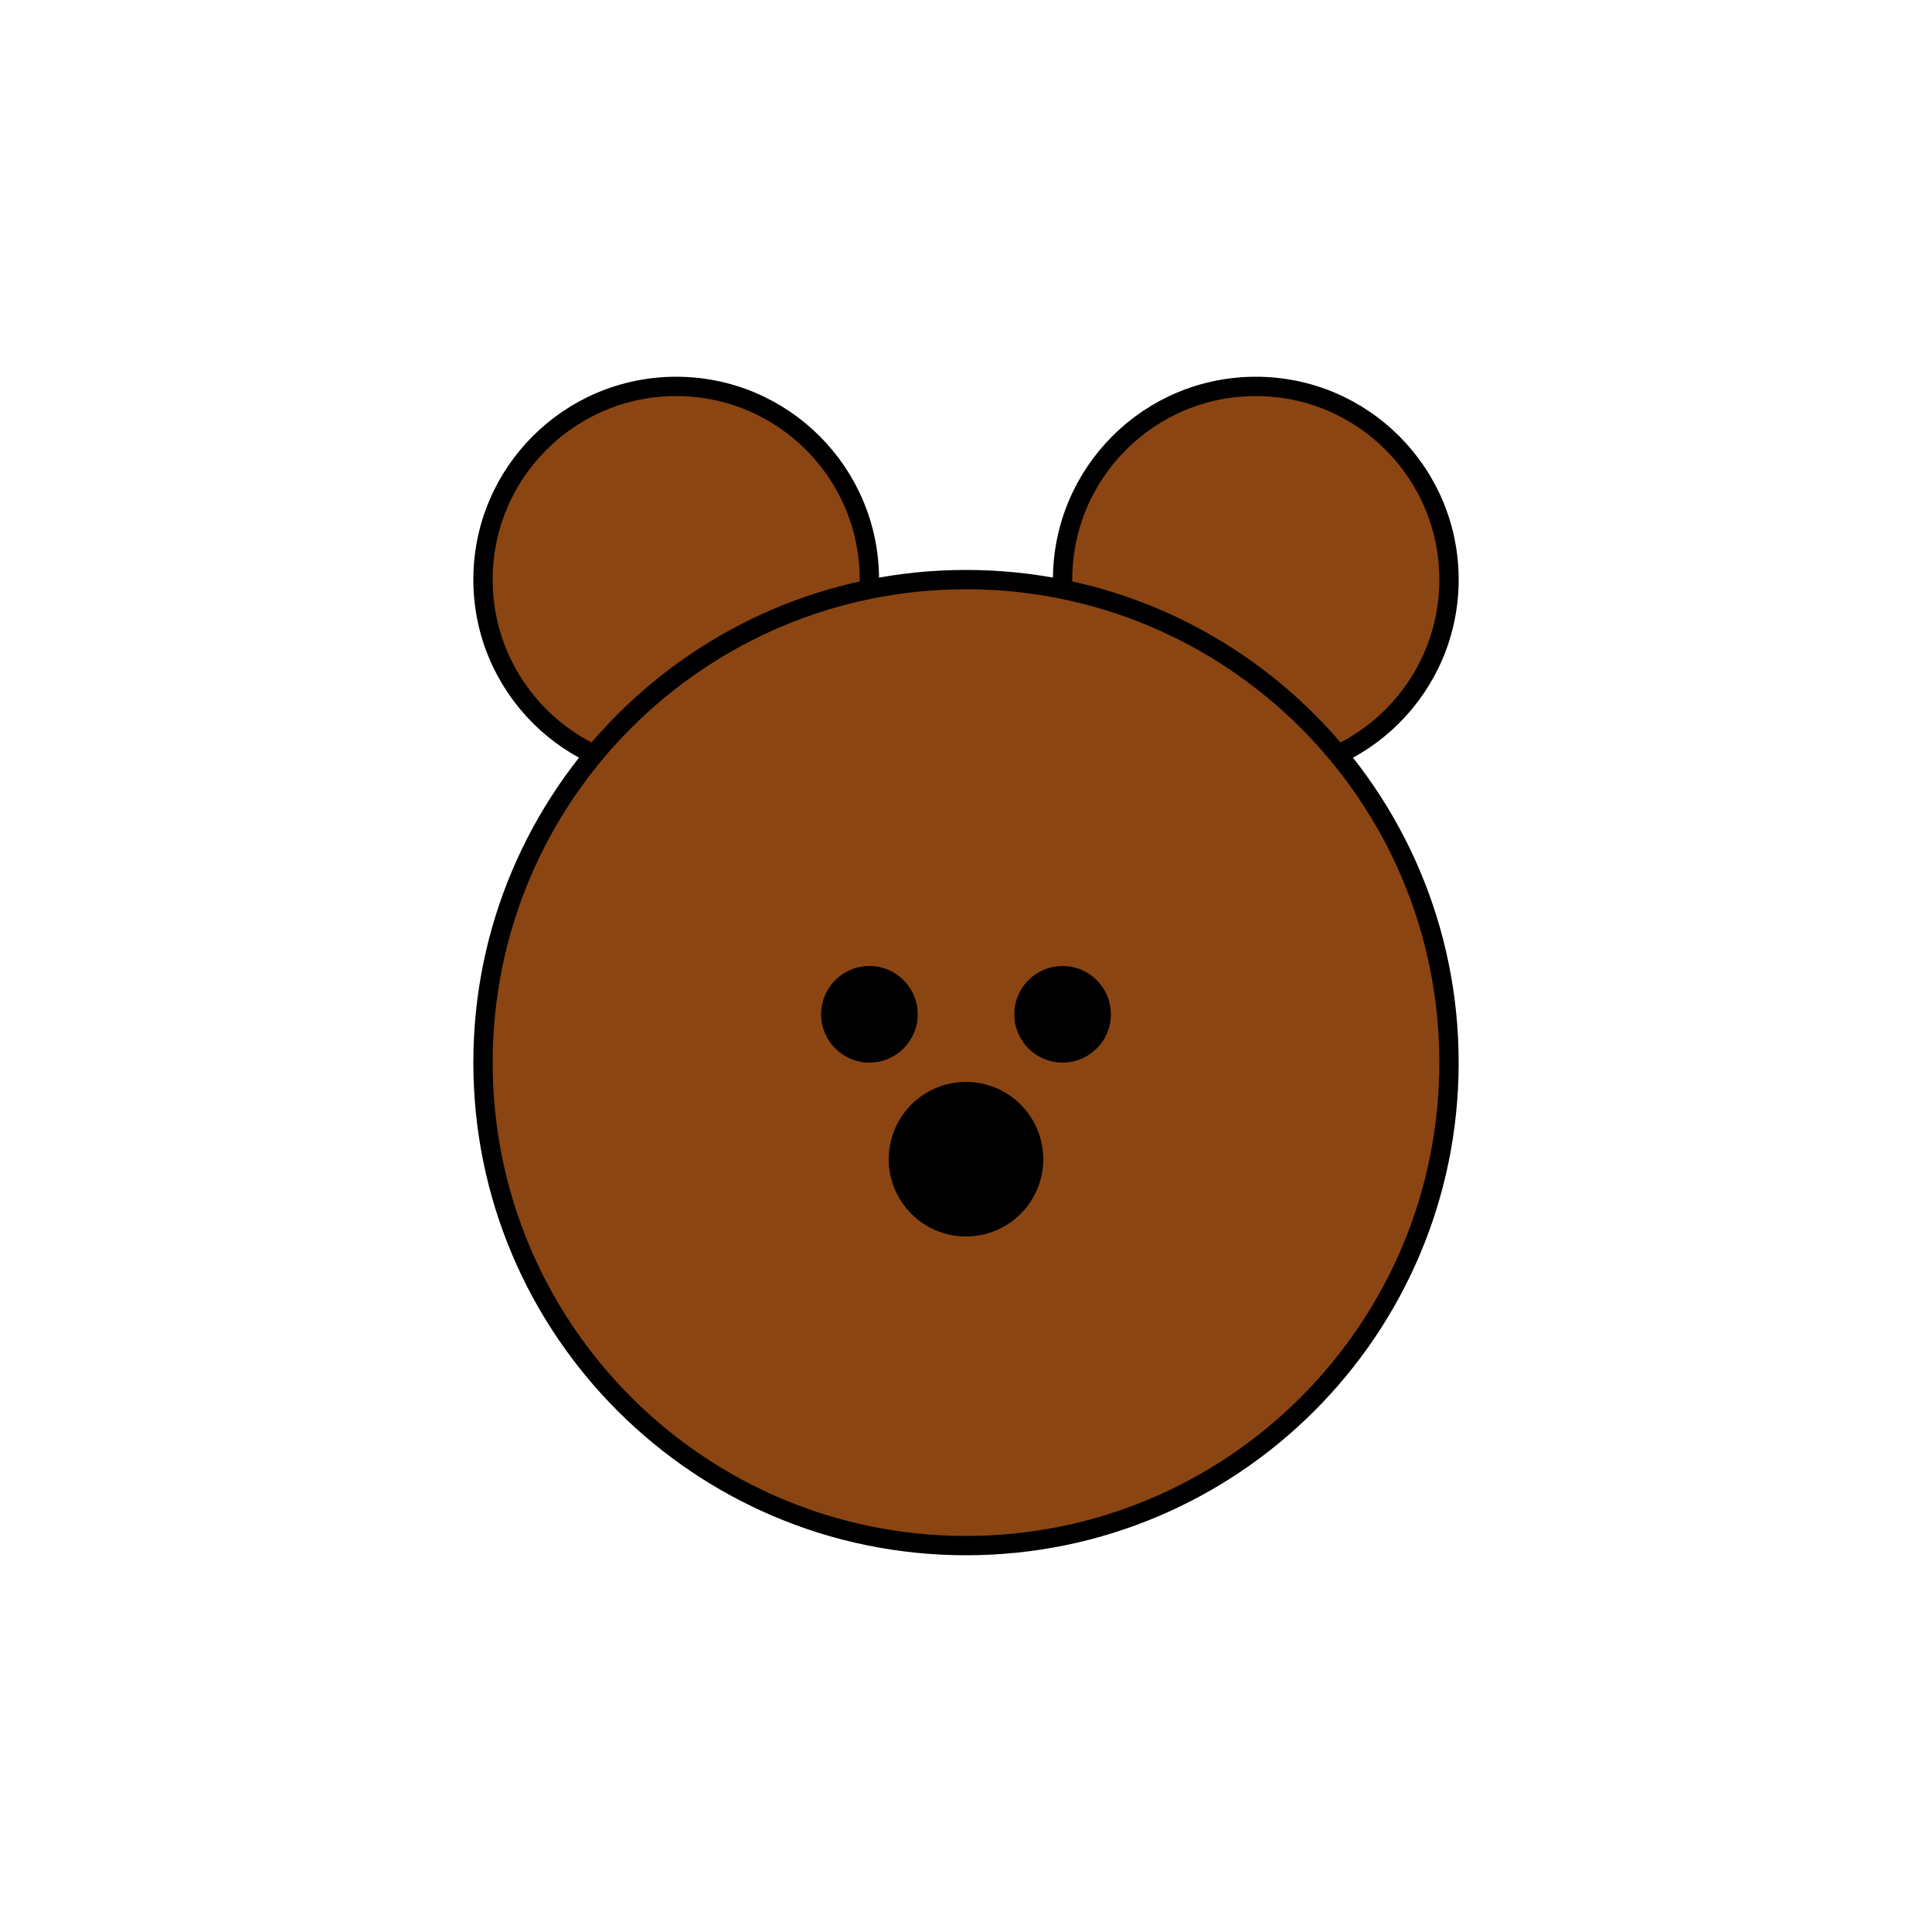
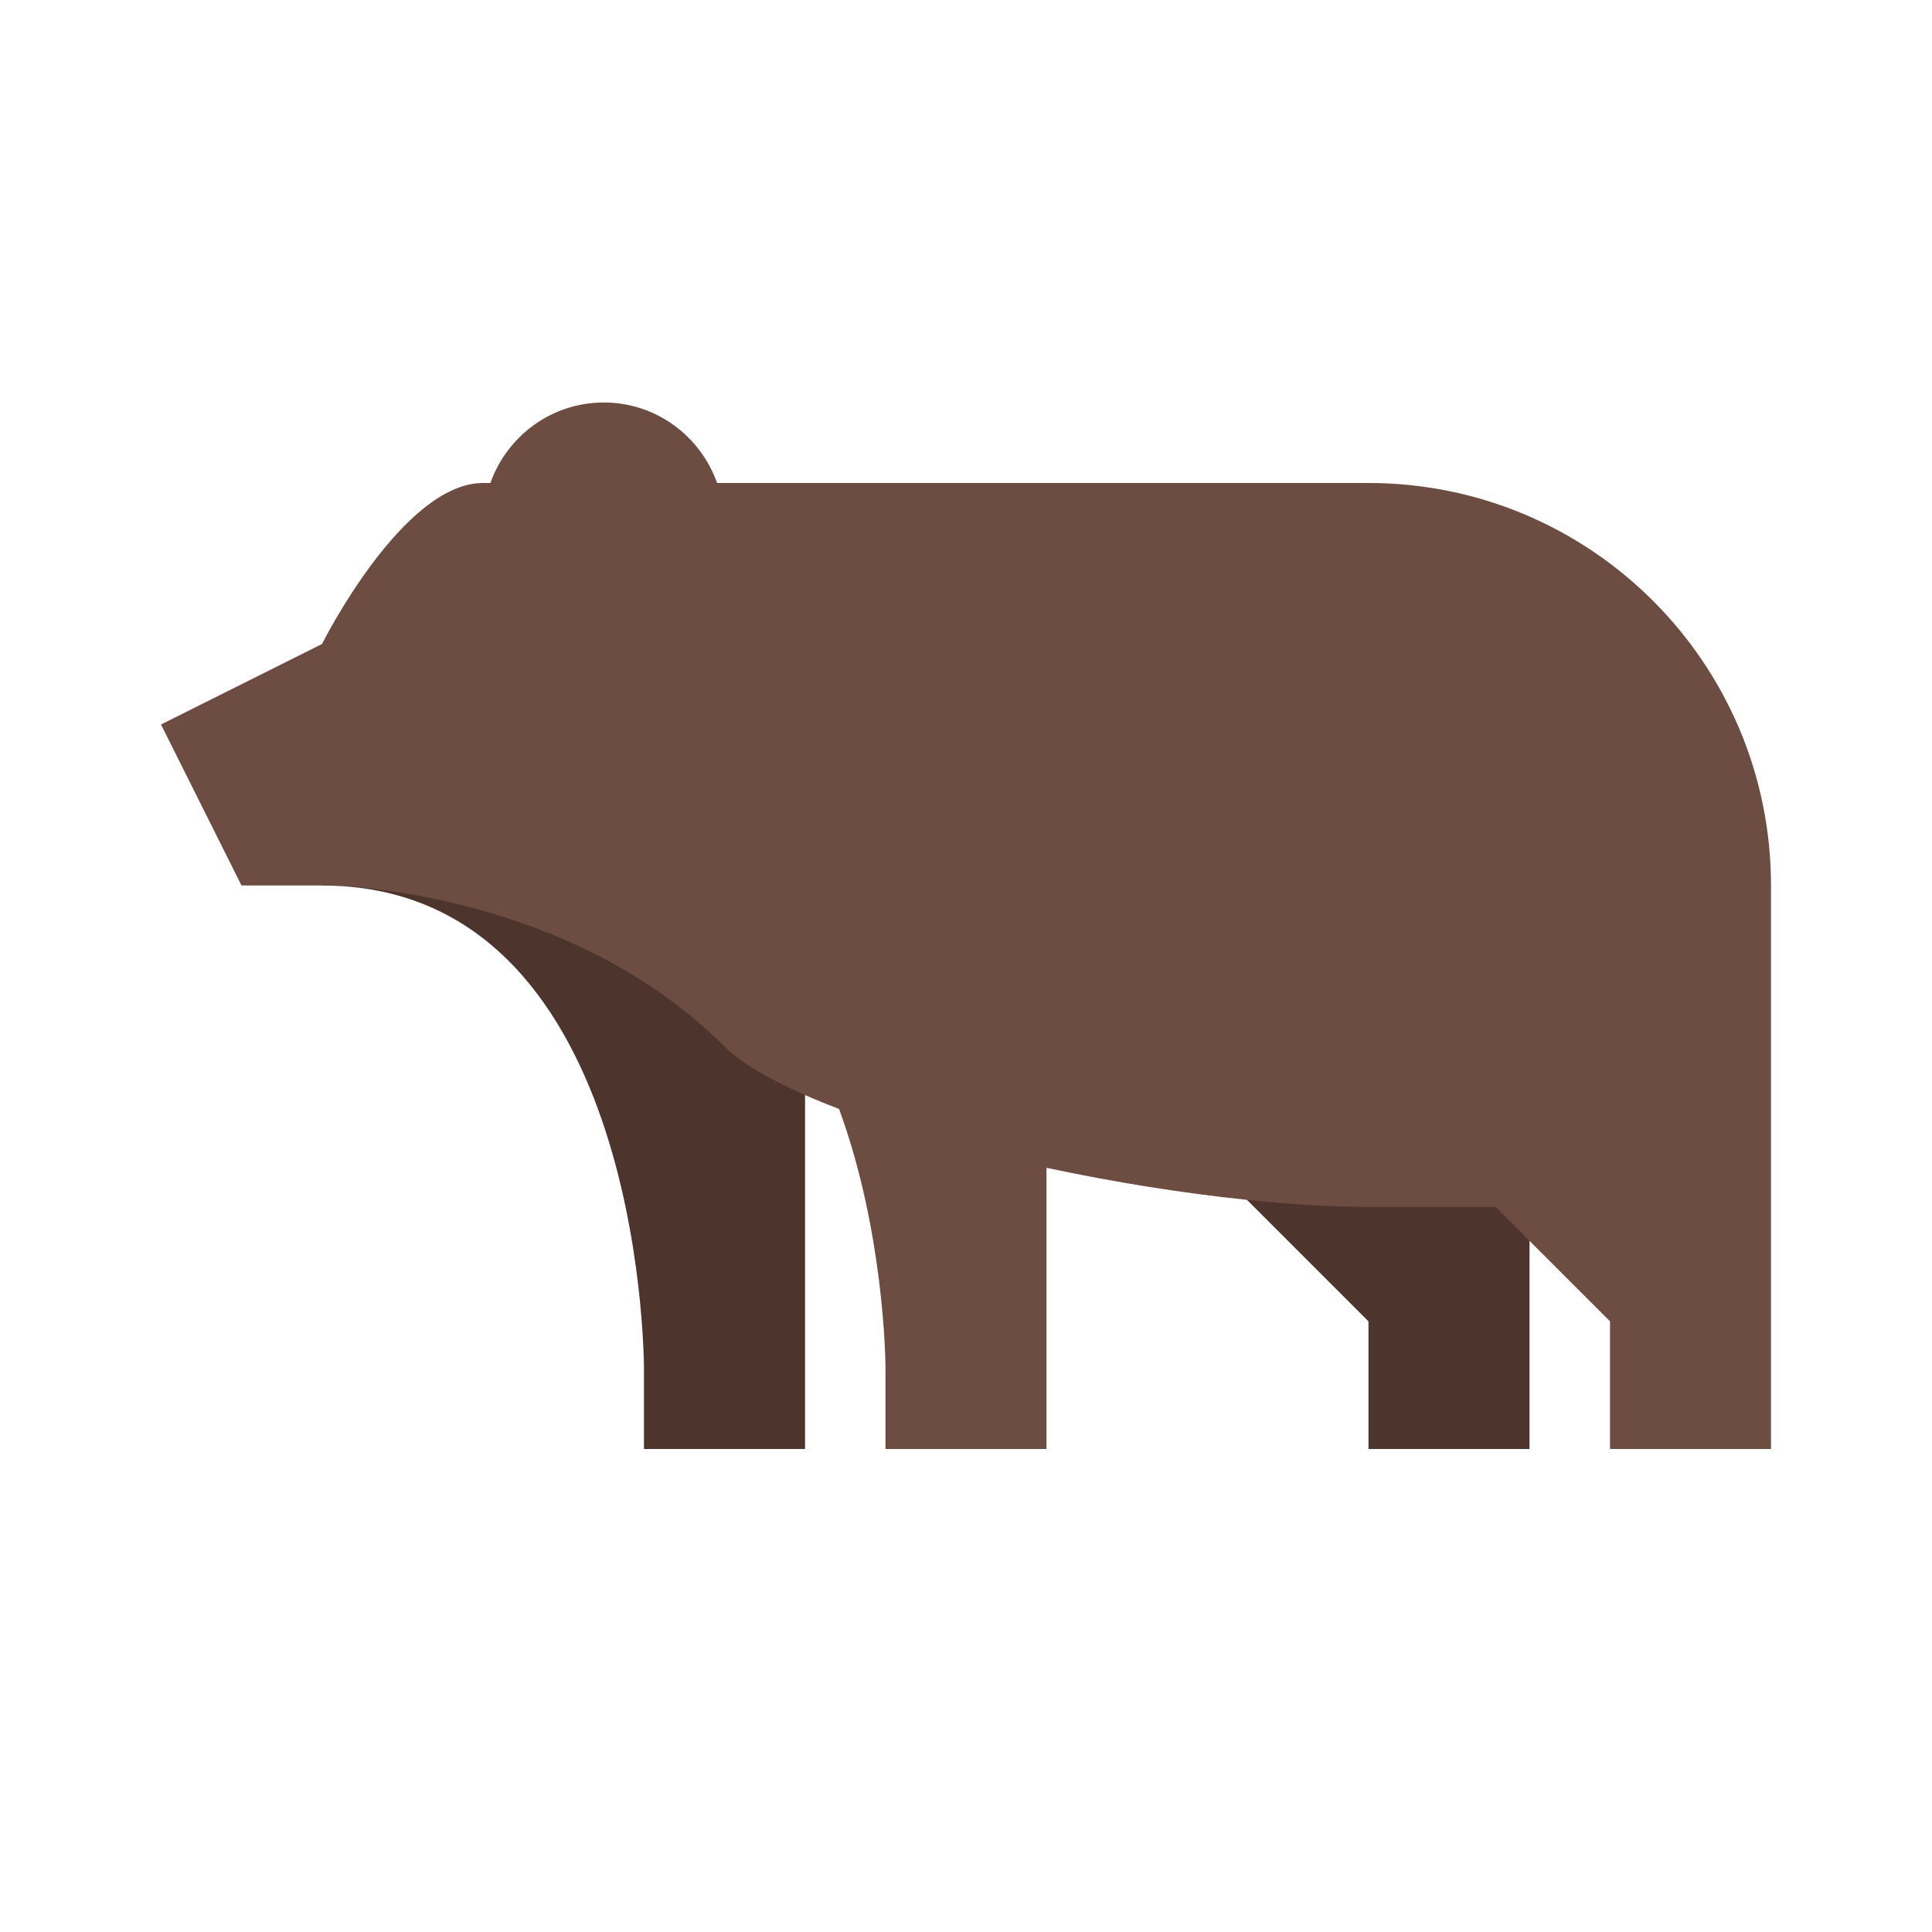
- <svg xmlns="http://www.w3.org/2000/svg" viewBox="0 0 200 200" width="200" height="200">
-   <circle cx="70" cy="60" r="20" fill="#8b4513" stroke="#000" stroke-width="2" />
-   <circle cx="130" cy="60" r="20" fill="#8b4513" stroke="#000" stroke-width="2" />
-   <circle cx="100" cy="110" r="50" fill="#8b4513" stroke="#000" stroke-width="2" />
-   <circle cx="90" cy="105" r="5" fill="#000" />
-   <circle cx="110" cy="105" r="5" fill="#000" />
-   <circle cx="100" cy="120" r="8" fill="#000" />
+ <svg xmlns="http://www.w3.org/2000/svg" width="800px" height="800px" viewBox="0 0 144 144" fill="none">
+   <path d="M132 65.982V108H120V98.484L114 92.484V108H102V98.484L92.946 89.43C88.14 88.932 82.98 88.104 78 87.042V108H66V102.012C66 101.256 65.868 91.722 62.538 82.656C61.644 82.314 60.798 81.972 60 81.618V108H48V102.012C47.994 100.542 47.616 66 24 66H18L12 54L24 48C24 48 30 36 36 36C36.15 36 36.372 36 36.552 36C37.788 32.514 41.088 30 45 30C48.912 30 52.212 32.514 53.448 36C66.252 36 84.102 36 102 36C118.56 36 131.988 49.422 132 65.982Z" fill="#6D4C41" />
+   <path opacity="0.3" d="M60 81.618V108H48V102.012C47.994 100.542 47.616 66 24 66V65.958C24 65.958 42 66 54 78C55.224 79.224 57.336 80.448 60 81.618ZM111.474 89.958C107.568 89.958 103.896 89.958 102 89.958C99.264 89.958 96.18 89.766 92.946 89.43L102 98.484V108H114V92.484L111.474 89.958Z" fill="#000000" />
</svg>
